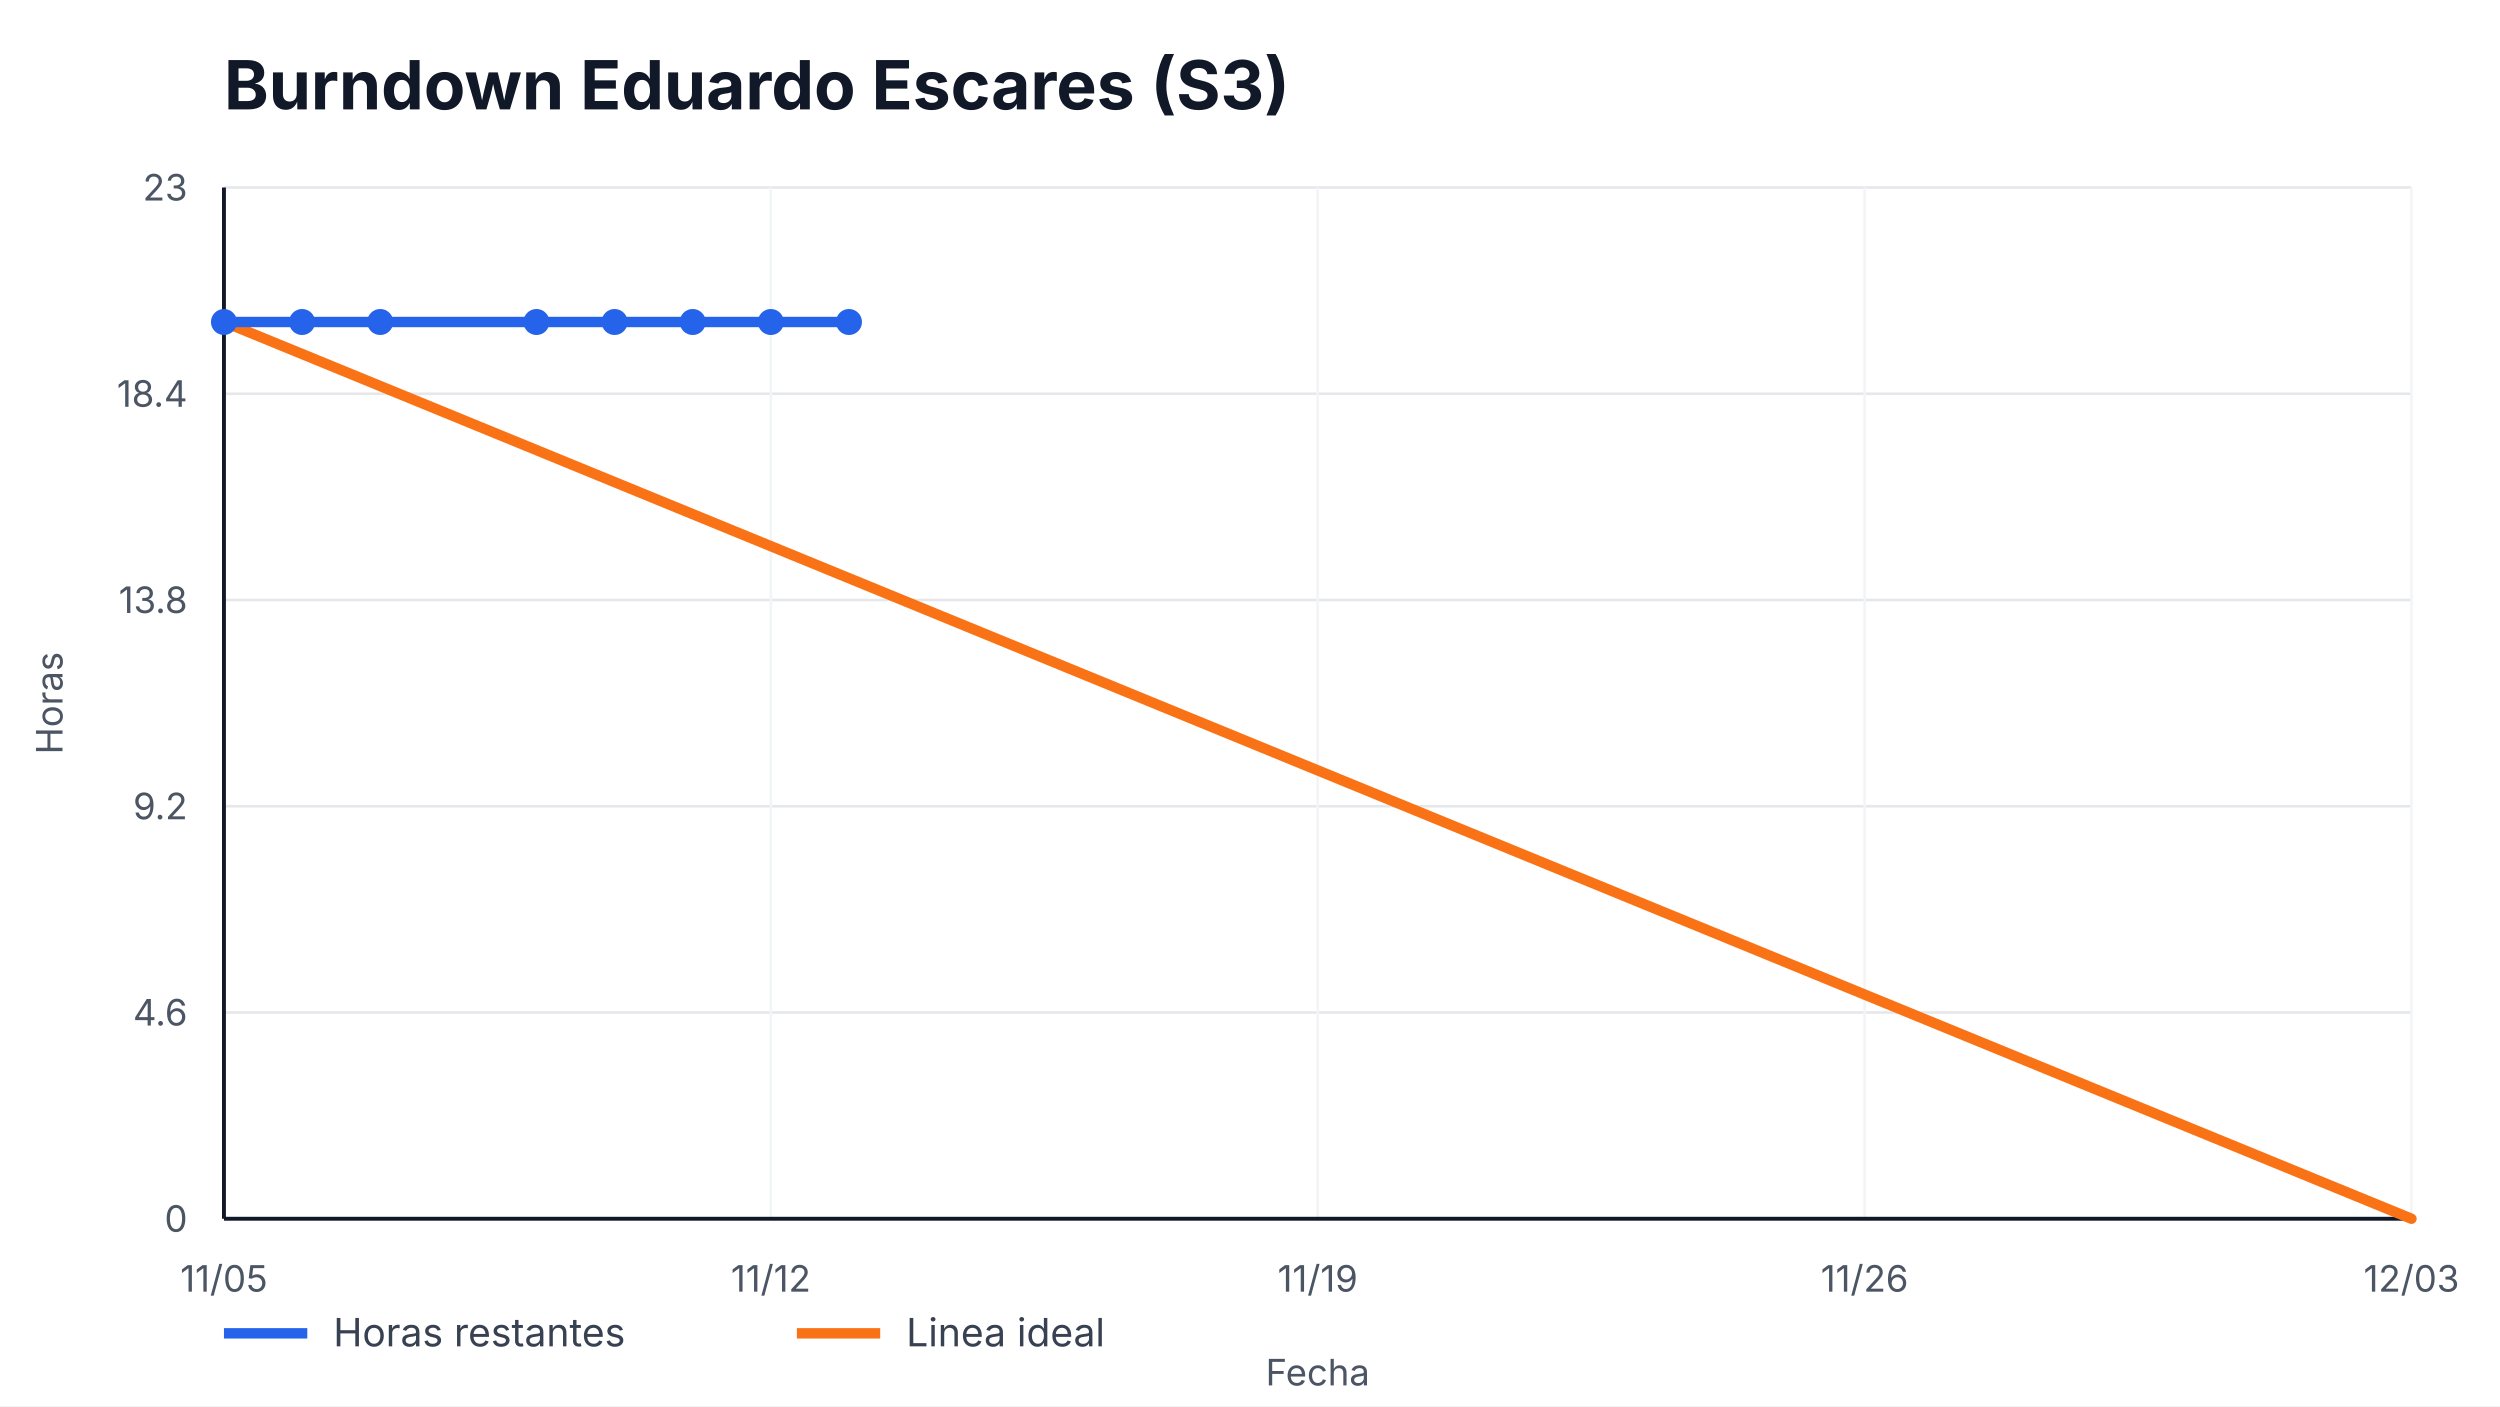
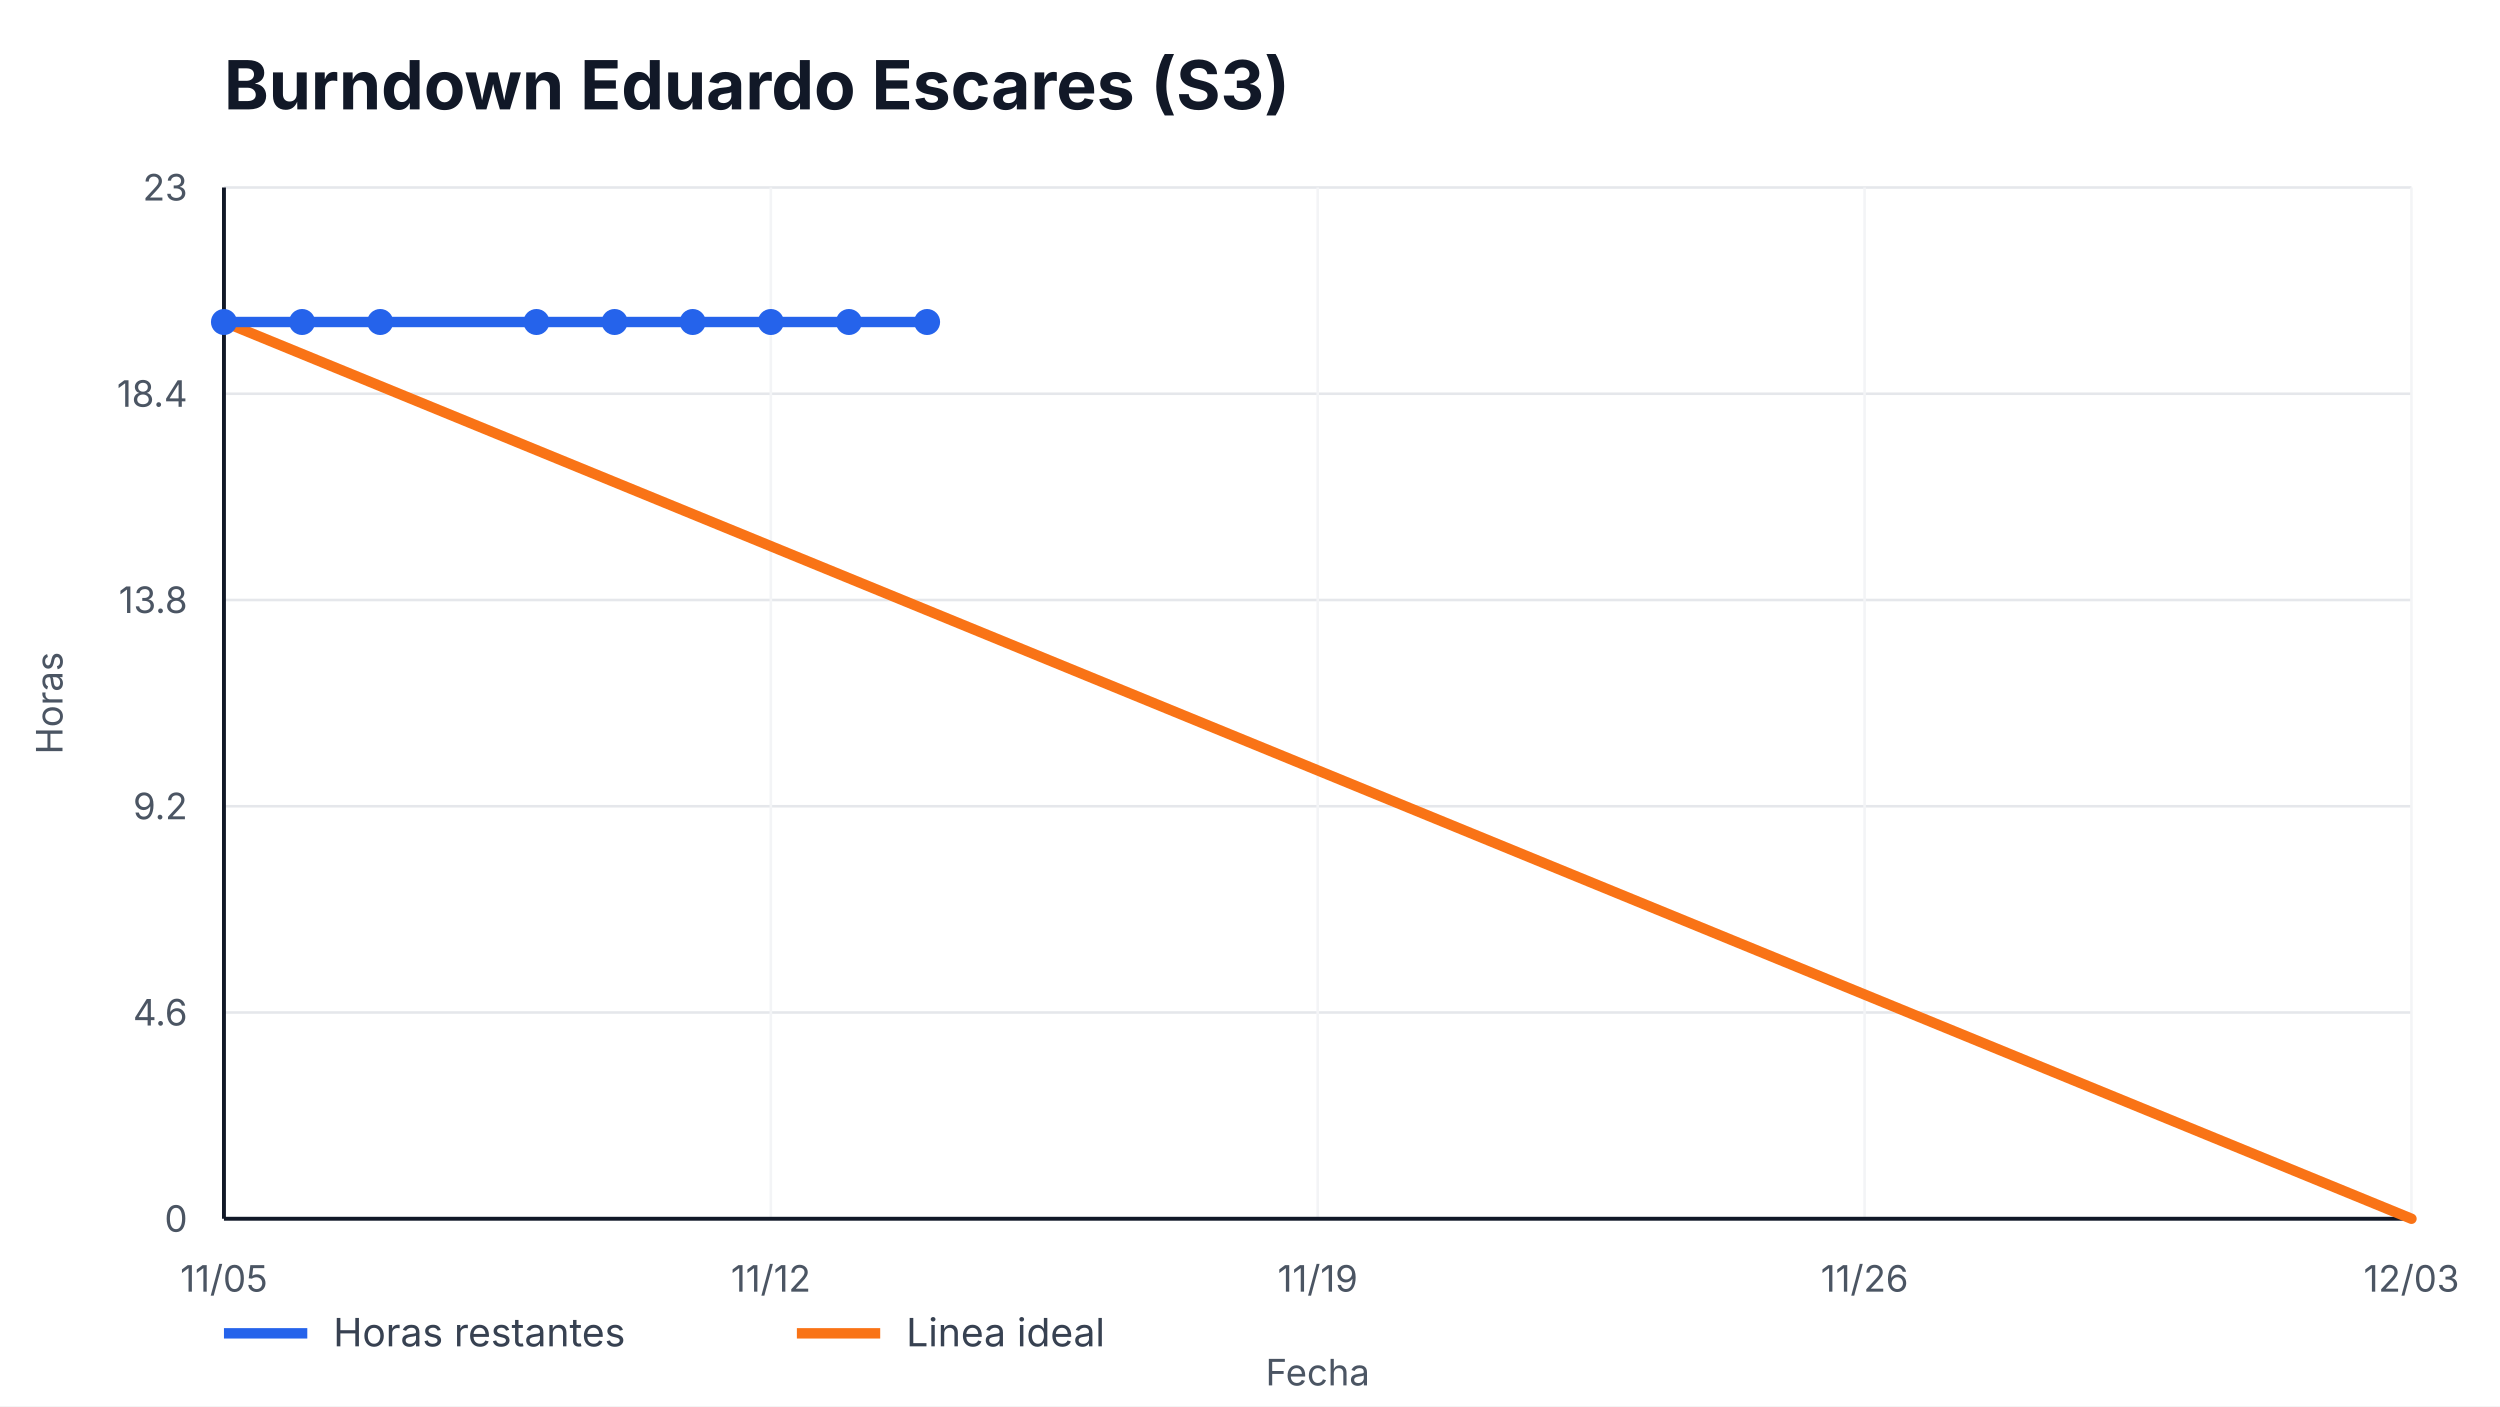
<svg xmlns="http://www.w3.org/2000/svg" width="960" height="540" viewBox="0 0 960 540" role="img" aria-label="Burndown Eduardo Escares (S3)">
  <style>
    text { font-family: -apple-system, BlinkMacSystemFont, "Segoe UI", sans-serif; fill: #111827; }
    .title { font-size: 26px; font-weight: 700; }
    .axis { font-size: 14px; fill: #4b5563; }
    .legend { font-size: 15px; fill: #374151; }
    .overrun { font-size: 14px; font-weight: 700; fill: #b91c1c; }
  </style>
  <rect width="100%" height="100%" fill="#ffffff" />
  <text x="86" y="42" class="title">Burndown Eduardo Escares (S3)</text>
  <g>
    <line x1="86" y1="468.00" x2="926" y2="468.00" stroke="#e5e7eb" />
    <line x1="86" y1="388.80" x2="926" y2="388.80" stroke="#e5e7eb" />
    <line x1="86" y1="309.60" x2="926" y2="309.60" stroke="#e5e7eb" />
    <line x1="86" y1="230.40" x2="926" y2="230.40" stroke="#e5e7eb" />
    <line x1="86" y1="151.20" x2="926" y2="151.20" stroke="#e5e7eb" />
    <line x1="86" y1="72.00" x2="926" y2="72.00" stroke="#e5e7eb" />
  </g>
  <g>
    <line x1="86.00" y1="72" x2="86.00" y2="468" stroke="#f3f4f6" />
    <text x="86.00" y="496" text-anchor="middle" class="axis">11/05</text>
    <line x1="296.00" y1="72" x2="296.00" y2="468" stroke="#f3f4f6" />
    <text x="296.00" y="496" text-anchor="middle" class="axis">11/12</text>
    <line x1="506.00" y1="72" x2="506.00" y2="468" stroke="#f3f4f6" />
    <text x="506.00" y="496" text-anchor="middle" class="axis">11/19</text>
    <line x1="716.00" y1="72" x2="716.00" y2="468" stroke="#f3f4f6" />
    <text x="716.00" y="496" text-anchor="middle" class="axis">11/26</text>
    <line x1="926.00" y1="72" x2="926.00" y2="468" stroke="#f3f4f6" />
    <text x="926.00" y="496" text-anchor="middle" class="axis">12/03</text>
  </g>
  <line x1="86" y1="468" x2="926" y2="468" stroke="#111827" stroke-width="1.5" />
  <line x1="86" y1="72" x2="86" y2="468" stroke="#111827" stroke-width="1.5" />
  <g>
    <text x="72" y="473.00" text-anchor="end" class="axis">0</text>
    <text x="72" y="393.80" text-anchor="end" class="axis">4.6</text>
    <text x="72" y="314.60" text-anchor="end" class="axis">9.2</text>
    <text x="72" y="235.40" text-anchor="end" class="axis">13.8</text>
    <text x="72" y="156.20" text-anchor="end" class="axis">18.4</text>
    <text x="72" y="77.00" text-anchor="end" class="axis">23</text>
  </g>
  <polyline points="86.00,123.65 926.00,468.00" fill="none" stroke="#f97316" stroke-width="4" stroke-linecap="round" />
-   <polyline points="86.00,123.65 116.00,123.65 146.00,123.65 206.00,123.65 236.00,123.65 266.00,123.65 296.00,123.65 326.00,123.65" fill="none" stroke="#2563eb" stroke-width="4" stroke-linecap="round" stroke-linejoin="round" />
+   <polyline points="86.00,123.65 116.00,123.65 146.00,123.65 206.00,123.65 236.00,123.65 266.00,123.65 296.00,123.65 326.00,123.65 356.00,123.65" fill="none" stroke="#2563eb" stroke-width="4" stroke-linecap="round" stroke-linejoin="round" />
  <g>
    <circle cx="86.00" cy="123.65" r="5" fill="#2563eb" />
    <circle cx="116.00" cy="123.65" r="5" fill="#2563eb" />
    <circle cx="146.00" cy="123.65" r="5" fill="#2563eb" />
    <circle cx="206.00" cy="123.65" r="5" fill="#2563eb" />
    <circle cx="236.00" cy="123.65" r="5" fill="#2563eb" />
    <circle cx="266.00" cy="123.65" r="5" fill="#2563eb" />
    <circle cx="296.00" cy="123.65" r="5" fill="#2563eb" />
    <circle cx="326.00" cy="123.65" r="5" fill="#2563eb" />
+     <circle cx="356.00" cy="123.65" r="5" fill="#2563eb" />
  </g>
  <line x1="86" y1="512" x2="118" y2="512" stroke="#2563eb" stroke-width="4" />
  <text x="128" y="517" class="legend">Horas restantes</text>
  <line x1="306" y1="512" x2="338" y2="512" stroke="#f97316" stroke-width="4" />
  <text x="348" y="517" class="legend">Linea ideal</text>
  <text x="506.0" y="532" text-anchor="middle" class="axis">Fecha</text>
  <text x="24" y="270.0" transform="rotate(-90 24,270.0)" text-anchor="middle" class="axis">Horas</text>
</svg>
